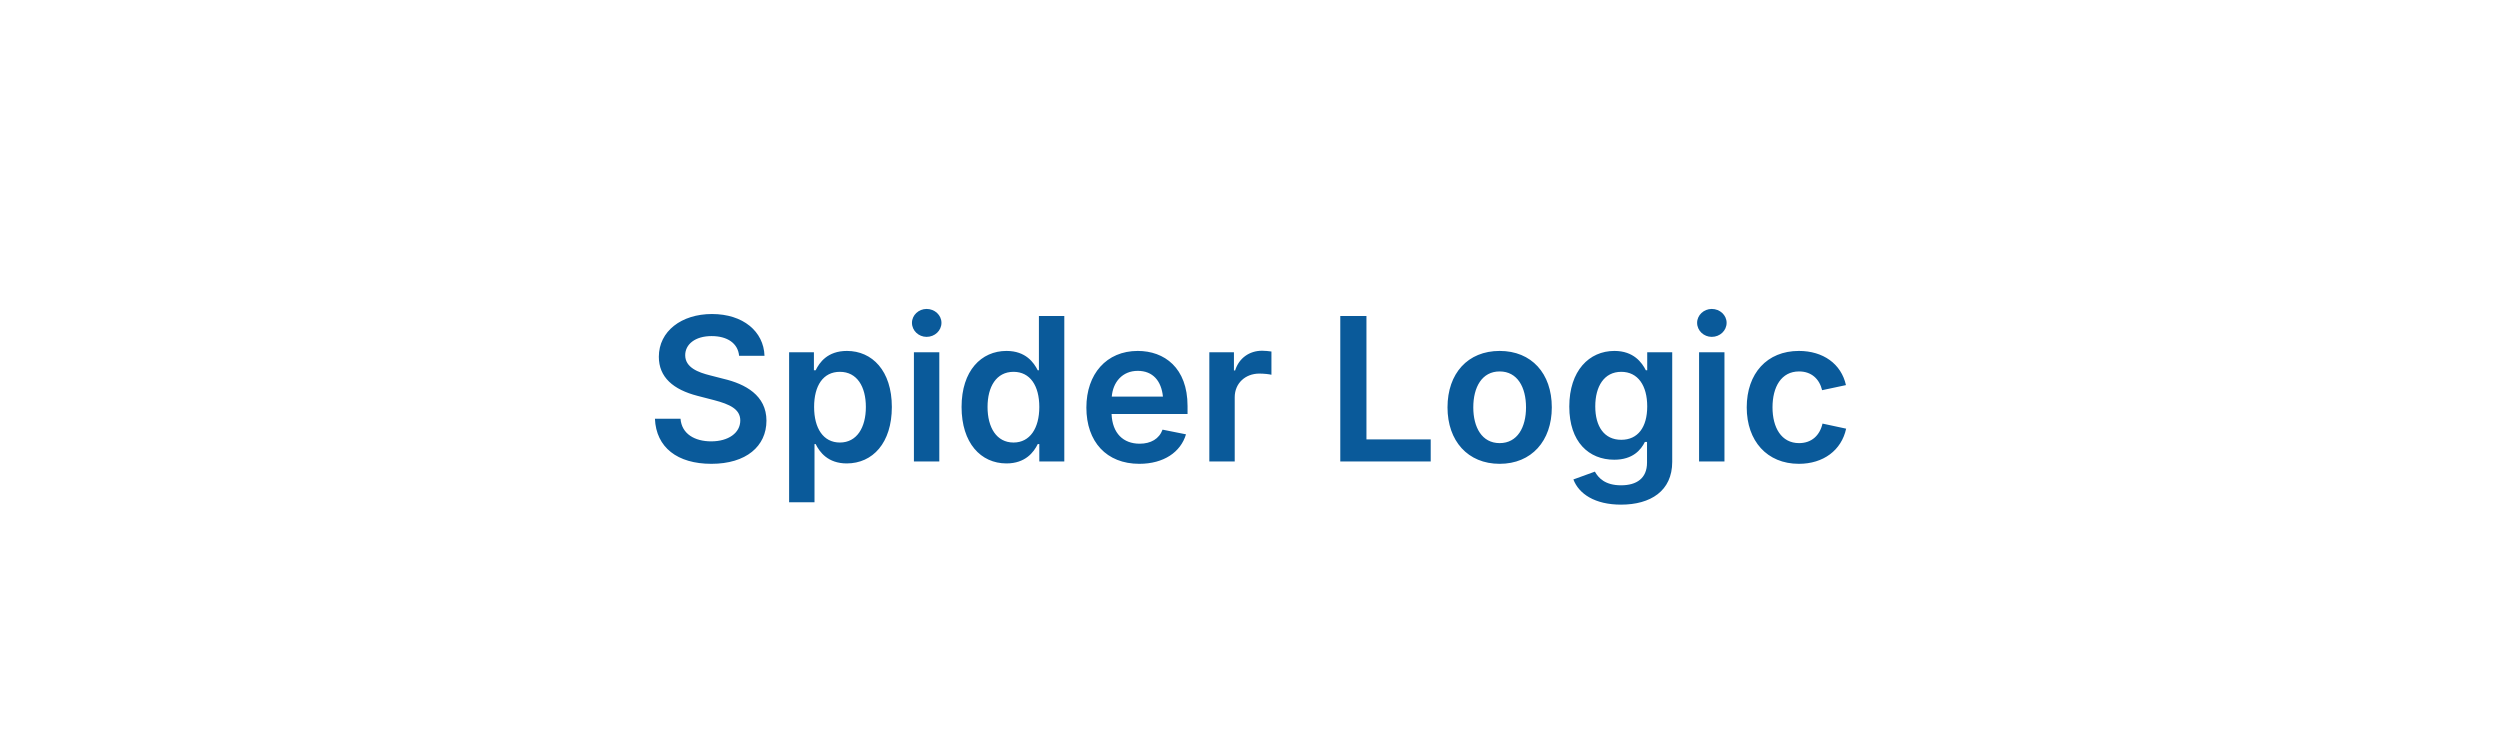
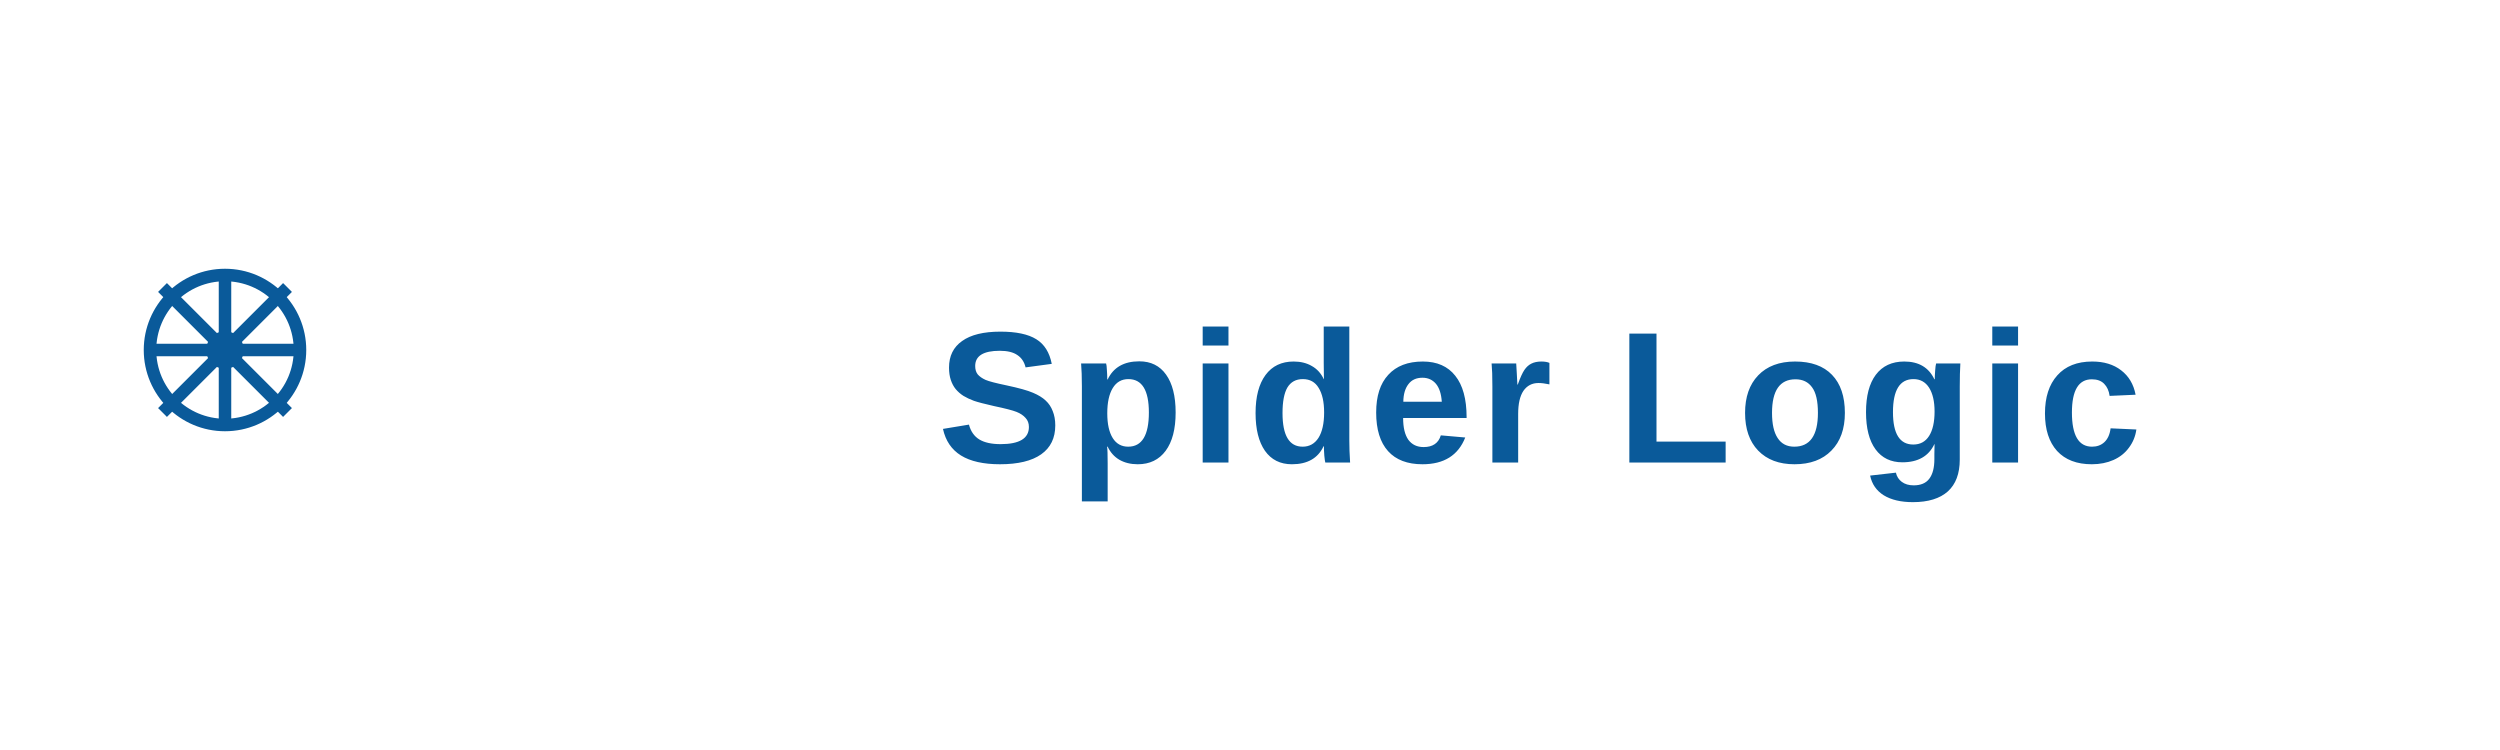
<svg xmlns="http://www.w3.org/2000/svg" viewBox="0 0 200 60" width="200" height="60">
-   <text x="100" y="31" font-family="Inter, Arial, Helvetica, sans-serif" font-size="16" font-weight="600" fill="#0a5a9a" text-anchor="middle" dominant-baseline="middle" letter-spacing="0" style="">Spider Logic</text>
+   <defs>
+     <style>
+       .sl-text { font-family: Arial, sans-serif; font-size: 15px; font-weight: 700; fill: #0a5a9a; letter-spacing: 0.5px; }
+     </style>
+   </defs>
+   <g fill="none" stroke="#0a5a9a" stroke-width="1">
+     <circle cx="18" cy="28" r="6" />
+     <line x1="18" y1="22" x2="18" y2="34" />
+     <line x1="12" y1="28" x2="24" y2="28" />
+     <line x1="13" y1="23" x2="23" y2="33" />
+     <line x1="23" y1="23" x2="13" y2="33" />
+   </g>
+   <circle cx="18" cy="28" r="1.5" fill="#0a5a9a" />
+   <text x="75" y="37" class="sl-text">Spider Logic</text>
</svg>
